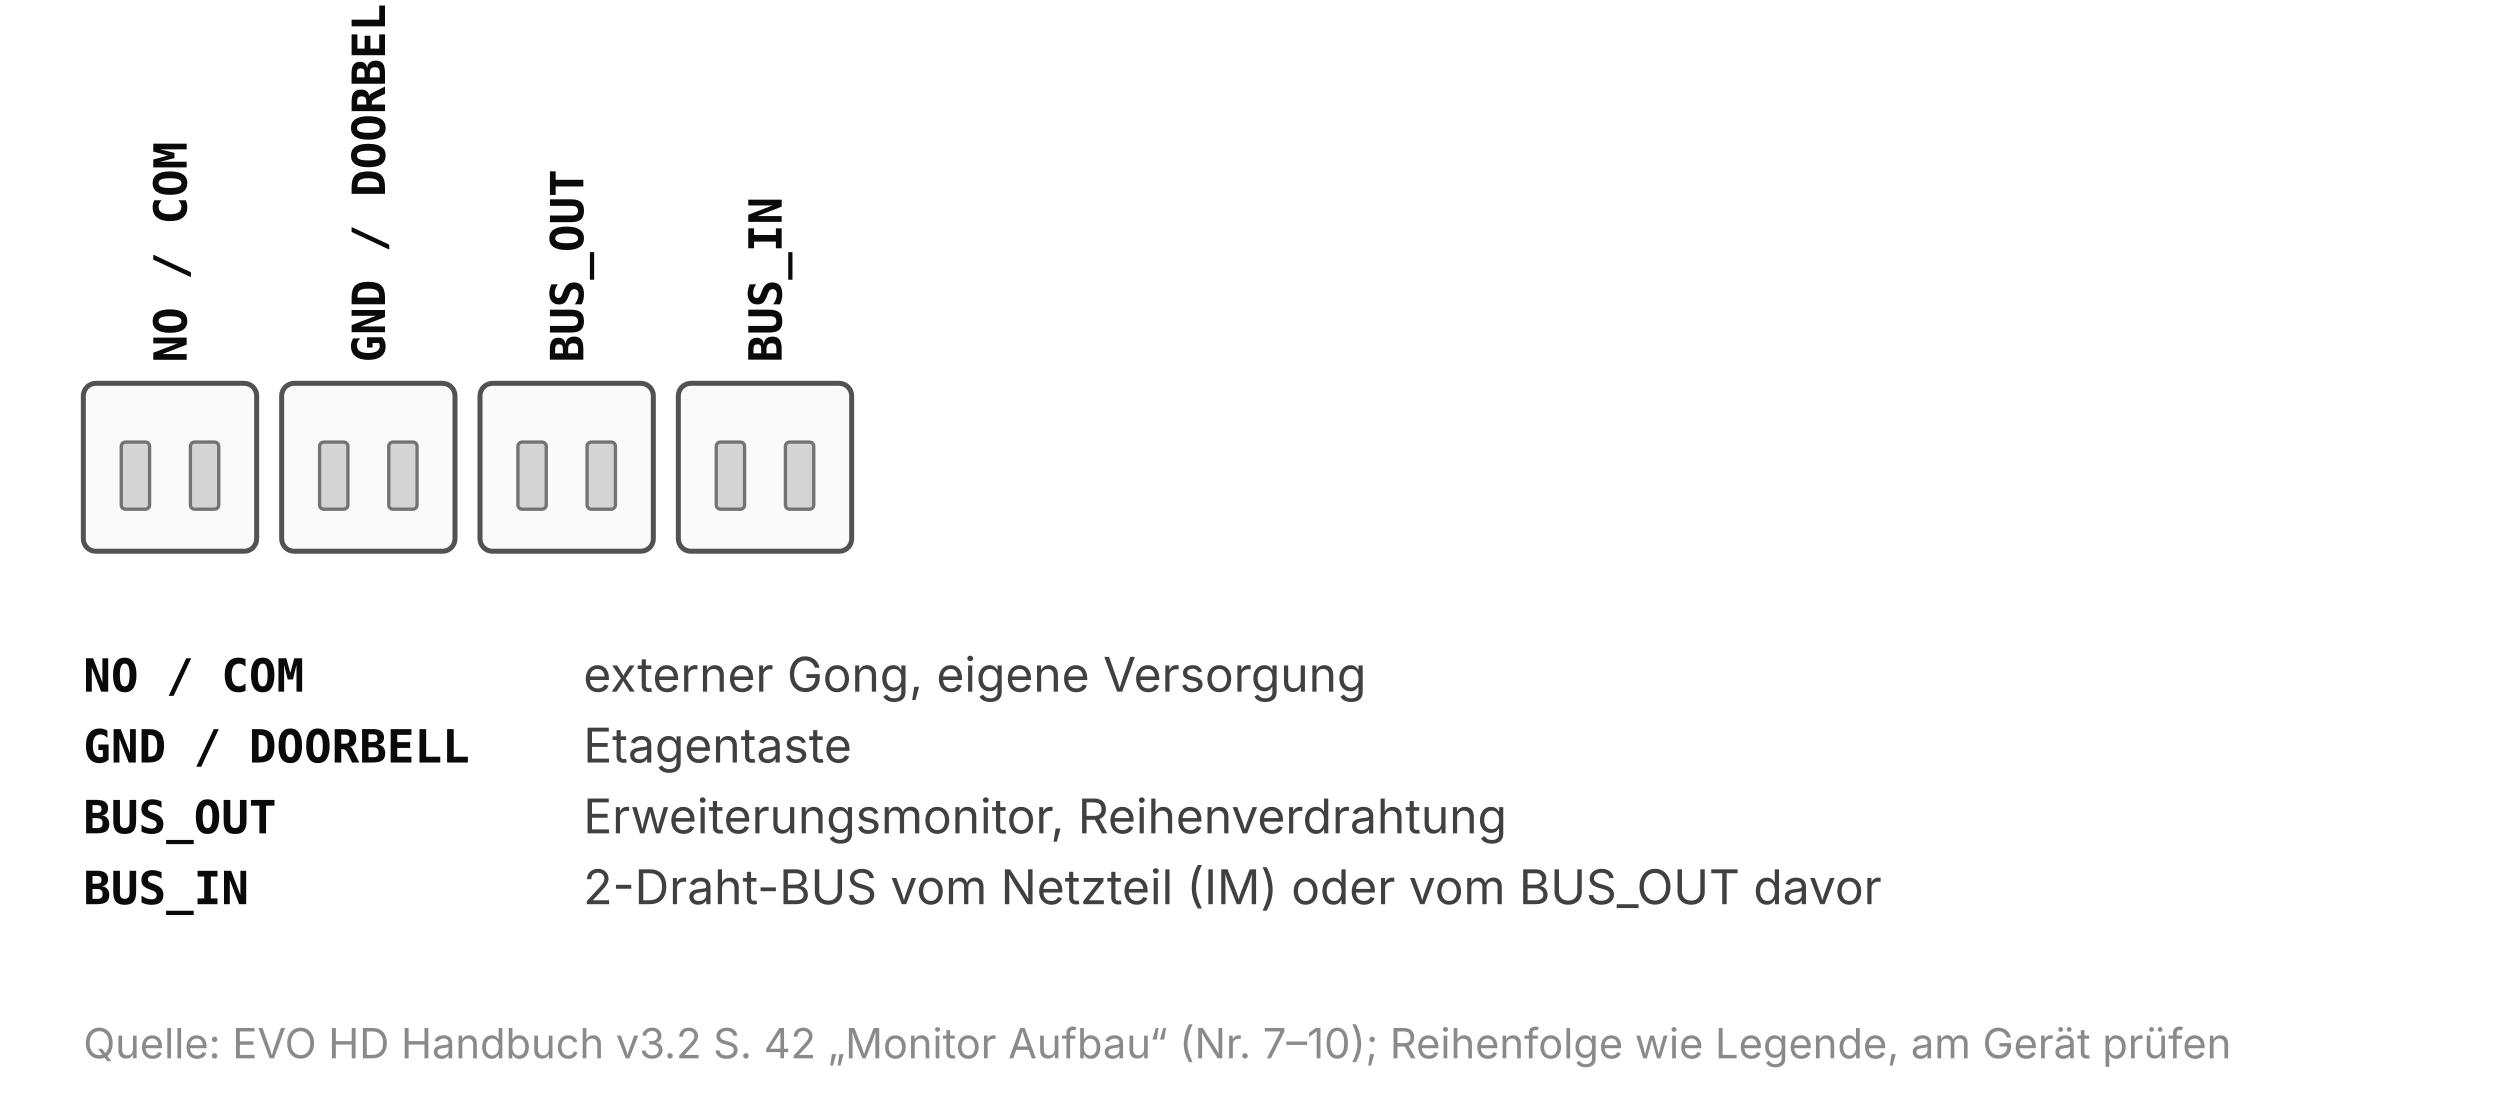
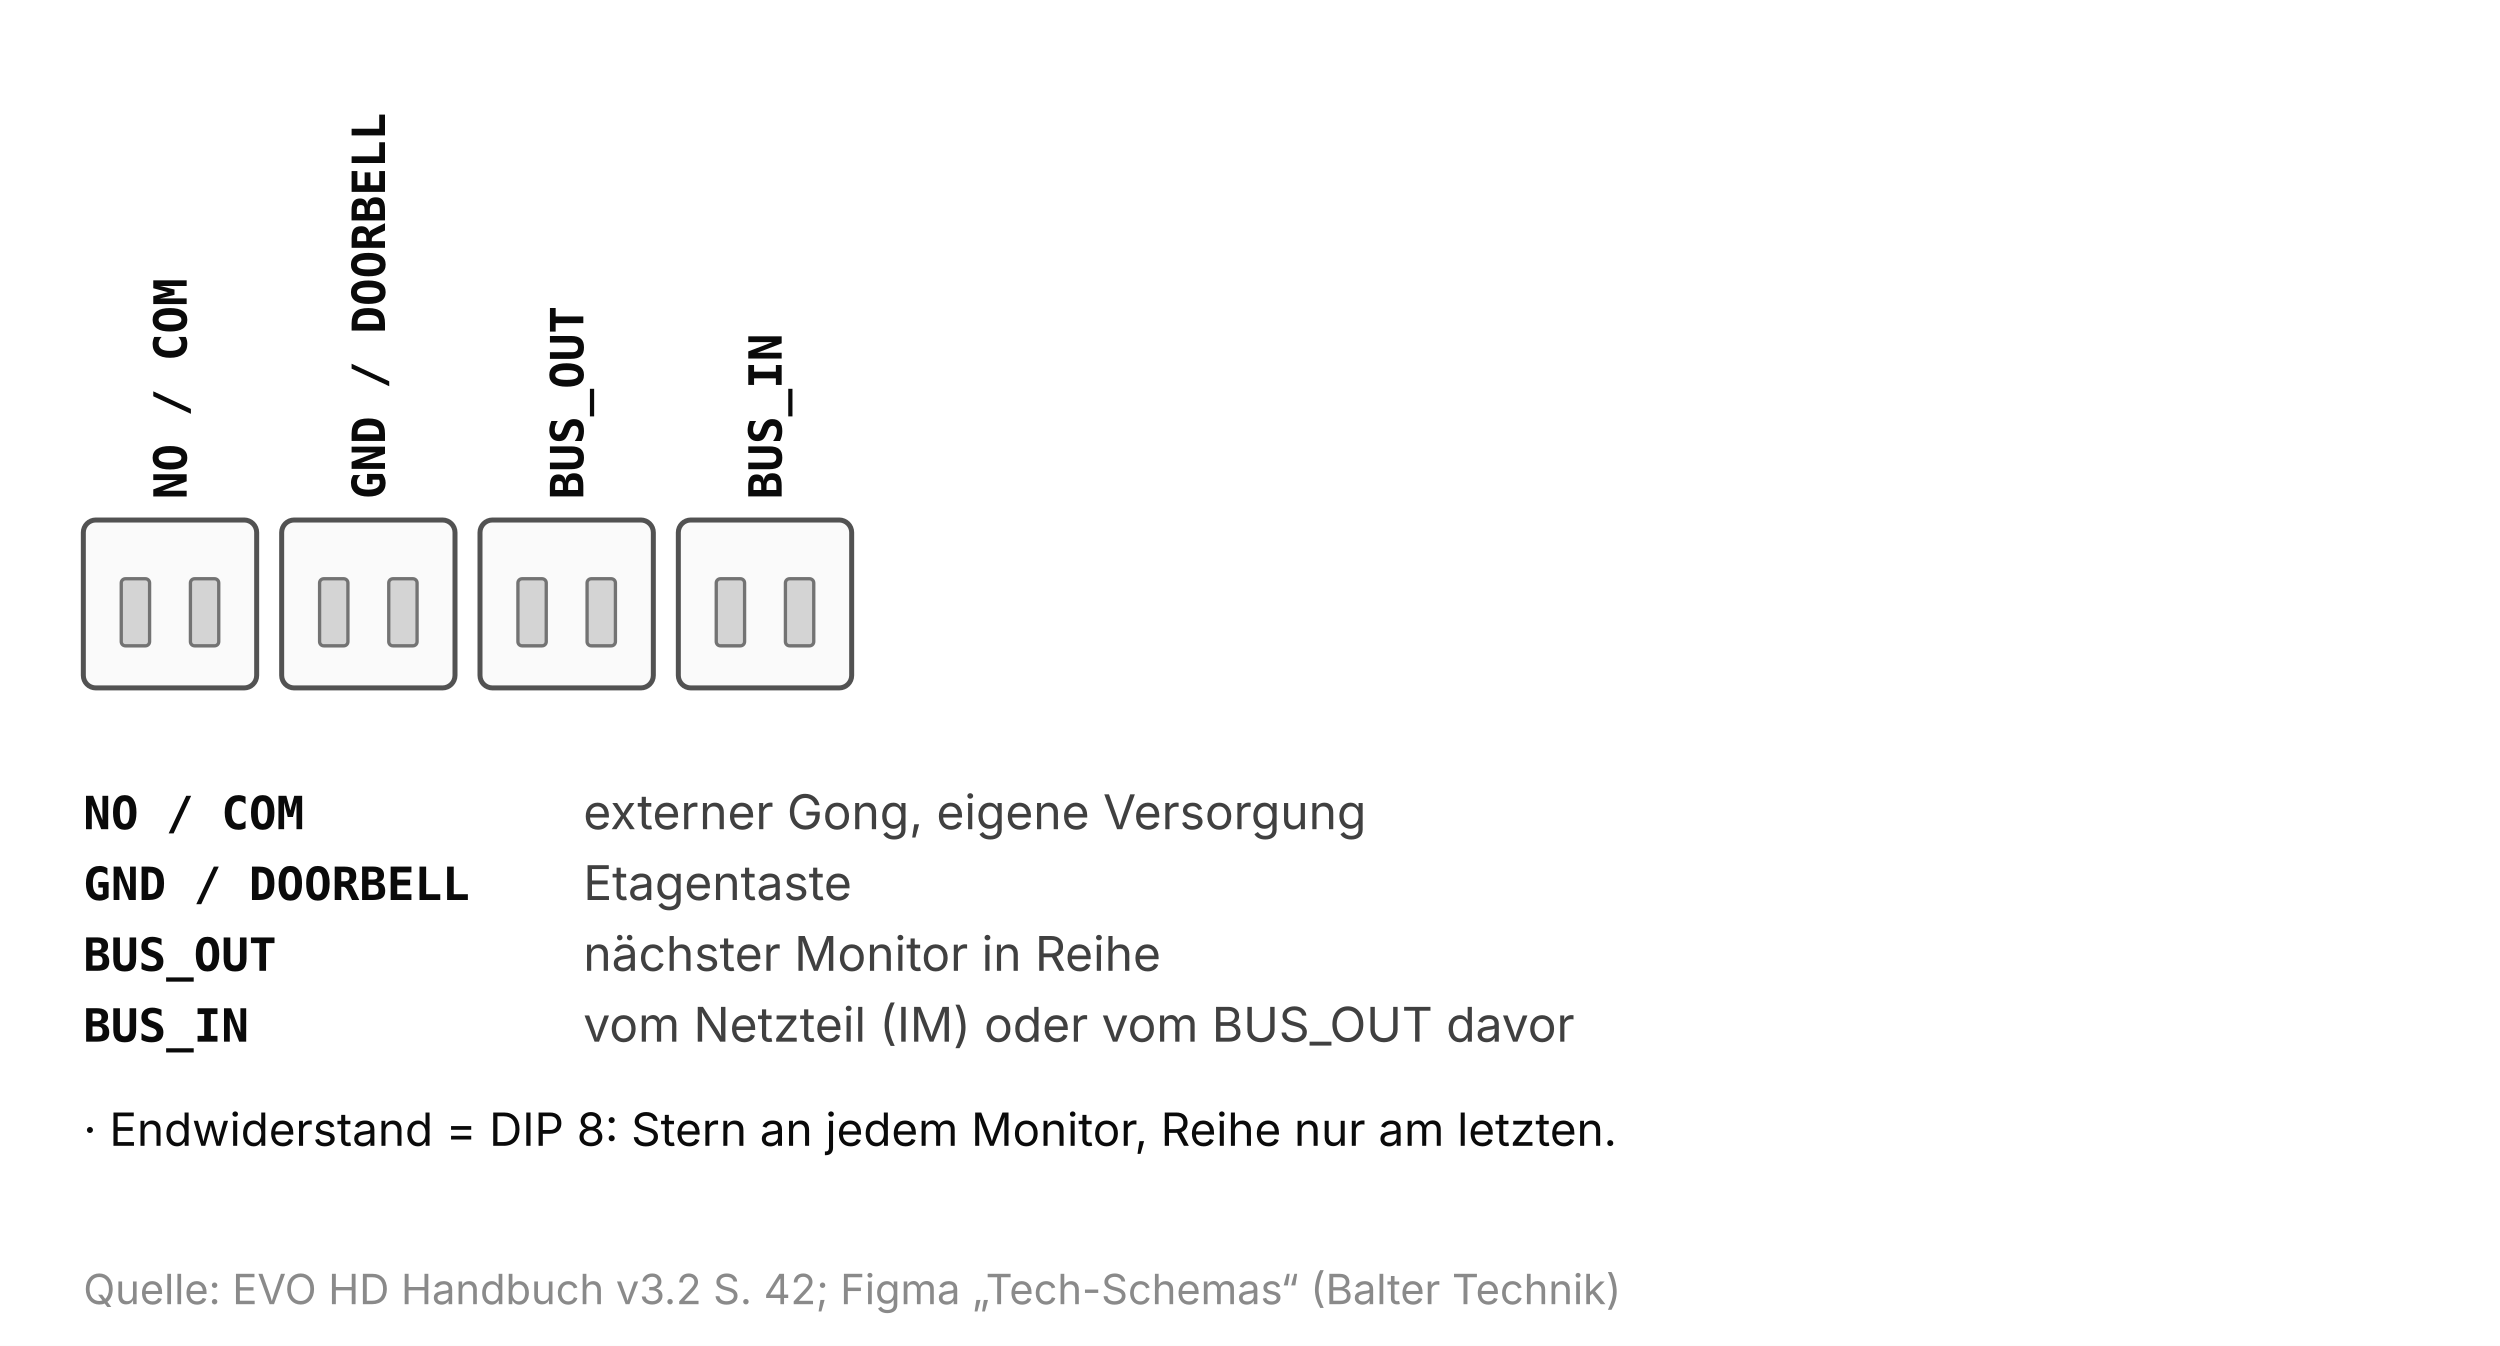
- <svg xmlns="http://www.w3.org/2000/svg" viewBox="0 0 600 264" role="img" aria-label="Klemmen EVO-HD-7M-BLACK">
+ <svg xmlns="http://www.w3.org/2000/svg" viewBox="0 0 600 323" role="img" aria-label="Klemmen EVO-HD-7M-BLACK">
  <rect width="100%" height="100%" fill="#fff" />
-   <rect x="20.0" y="92.0" width="41.6" height="40.3" rx="3" fill="#fafafa" stroke="#525252" stroke-width="1.2" />
-   <rect x="29.1" y="106.1" width="6.8" height="16.1" rx="1" fill="#d4d4d4" stroke="#737373" stroke-width=".8" />
-   <rect x="45.7" y="106.1" width="6.8" height="16.1" rx="1" fill="#d4d4d4" stroke="#737373" stroke-width=".8" />
-   <text transform="translate(44.8 87.0) rotate(-90)" font-family="'JetBrains Mono',ui-monospace,Menlo,monospace" font-size="11" font-weight="600" fill="#0a0a0a">NO / COM</text>
-   <rect x="67.6" y="92.0" width="41.6" height="40.3" rx="3" fill="#fafafa" stroke="#525252" stroke-width="1.2" />
-   <rect x="76.7" y="106.1" width="6.8" height="16.1" rx="1" fill="#d4d4d4" stroke="#737373" stroke-width=".8" />
-   <rect x="93.3" y="106.1" width="6.8" height="16.1" rx="1" fill="#d4d4d4" stroke="#737373" stroke-width=".8" />
-   <text transform="translate(92.4 87.0) rotate(-90)" font-family="'JetBrains Mono',ui-monospace,Menlo,monospace" font-size="11" font-weight="600" fill="#0a0a0a">GND / DOORBELL</text>
-   <rect x="115.2" y="92.0" width="41.6" height="40.3" rx="3" fill="#fafafa" stroke="#525252" stroke-width="1.2" />
-   <rect x="124.3" y="106.1" width="6.8" height="16.1" rx="1" fill="#d4d4d4" stroke="#737373" stroke-width=".8" />
-   <rect x="140.9" y="106.1" width="6.8" height="16.1" rx="1" fill="#d4d4d4" stroke="#737373" stroke-width=".8" />
-   <text transform="translate(140.0 87.0) rotate(-90)" font-family="'JetBrains Mono',ui-monospace,Menlo,monospace" font-size="11" font-weight="600" fill="#0a0a0a">BUS_OUT</text>
-   <rect x="162.8" y="92.0" width="41.6" height="40.3" rx="3" fill="#fafafa" stroke="#525252" stroke-width="1.2" />
-   <rect x="171.9" y="106.1" width="6.8" height="16.1" rx="1" fill="#d4d4d4" stroke="#737373" stroke-width=".8" />
-   <rect x="188.5" y="106.1" width="6.8" height="16.1" rx="1" fill="#d4d4d4" stroke="#737373" stroke-width=".8" />
-   <text transform="translate(187.6 87.0) rotate(-90)" font-family="'JetBrains Mono',ui-monospace,Menlo,monospace" font-size="11" font-weight="600" fill="#0a0a0a">BUS_IN</text>
-   <text x="20" y="166" font-family="'JetBrains Mono',ui-monospace,Menlo,monospace" font-size="11" font-weight="700" fill="#0a0a0a">NO / COM</text>
-   <text x="140" y="166" font-family="Inter,Arial,sans-serif" font-size="11.5" fill="#404040">externer Gong, eigene Versorgung</text>
-   <text x="20" y="183" font-family="'JetBrains Mono',ui-monospace,Menlo,monospace" font-size="11" font-weight="700" fill="#0a0a0a">GND / DOORBELL</text>
-   <text x="140" y="183" font-family="Inter,Arial,sans-serif" font-size="11.5" fill="#404040">Etagentaste</text>
-   <text x="20" y="200" font-family="'JetBrains Mono',ui-monospace,Menlo,monospace" font-size="11" font-weight="700" fill="#0a0a0a">BUS_OUT</text>
-   <text x="140" y="200" font-family="Inter,Arial,sans-serif" font-size="11.5" fill="#404040">Erweiterungsmonitor, Reihenverdrahtung</text>
-   <text x="20" y="217" font-family="'JetBrains Mono',ui-monospace,Menlo,monospace" font-size="11" font-weight="700" fill="#0a0a0a">BUS_IN</text>
-   <text x="140" y="217" font-family="Inter,Arial,sans-serif" font-size="11.5" fill="#404040">2-Draht-BUS vom Netzteil (IM) oder vom BUS_OUT davor</text>
-   <text x="20" y="254" font-family="Inter,Arial,sans-serif" font-size="10" fill="#8a8a8a">Quelle: EVO HD Handbuch v3.2 S. 42 „Monitor Aufbau“ (Nr. 7–10); Reihenfolge wie Legende, am Gerät prüfen</text>
+   <rect x="20.0" y="124.8" width="41.6" height="40.3" rx="3" fill="#fafafa" stroke="#525252" stroke-width="1.2" />
+   <rect x="29.1" y="138.9" width="6.8" height="16.1" rx="1" fill="#d4d4d4" stroke="#737373" stroke-width=".8" />
+   <rect x="45.7" y="138.9" width="6.8" height="16.1" rx="1" fill="#d4d4d4" stroke="#737373" stroke-width=".8" />
+   <text transform="translate(44.8 119.8) rotate(-90)" font-family="'JetBrains Mono',ui-monospace,Menlo,monospace" font-size="11" font-weight="600" fill="#0a0a0a">NO / COM</text>
+   <rect x="67.6" y="124.8" width="41.6" height="40.3" rx="3" fill="#fafafa" stroke="#525252" stroke-width="1.2" />
+   <rect x="76.7" y="138.9" width="6.8" height="16.1" rx="1" fill="#d4d4d4" stroke="#737373" stroke-width=".8" />
+   <rect x="93.3" y="138.9" width="6.8" height="16.1" rx="1" fill="#d4d4d4" stroke="#737373" stroke-width=".8" />
+   <text transform="translate(92.4 119.8) rotate(-90)" font-family="'JetBrains Mono',ui-monospace,Menlo,monospace" font-size="11" font-weight="600" fill="#0a0a0a">GND / DOORBELL</text>
+   <rect x="115.2" y="124.8" width="41.6" height="40.3" rx="3" fill="#fafafa" stroke="#525252" stroke-width="1.2" />
+   <rect x="124.3" y="138.9" width="6.8" height="16.1" rx="1" fill="#d4d4d4" stroke="#737373" stroke-width=".8" />
+   <rect x="140.9" y="138.9" width="6.8" height="16.1" rx="1" fill="#d4d4d4" stroke="#737373" stroke-width=".8" />
+   <text transform="translate(140.0 119.8) rotate(-90)" font-family="'JetBrains Mono',ui-monospace,Menlo,monospace" font-size="11" font-weight="600" fill="#0a0a0a">BUS_OUT</text>
+   <rect x="162.8" y="124.8" width="41.6" height="40.3" rx="3" fill="#fafafa" stroke="#525252" stroke-width="1.2" />
+   <rect x="171.9" y="138.9" width="6.8" height="16.1" rx="1" fill="#d4d4d4" stroke="#737373" stroke-width=".8" />
+   <rect x="188.5" y="138.9" width="6.8" height="16.1" rx="1" fill="#d4d4d4" stroke="#737373" stroke-width=".8" />
+   <text transform="translate(187.6 119.8) rotate(-90)" font-family="'JetBrains Mono',ui-monospace,Menlo,monospace" font-size="11" font-weight="600" fill="#0a0a0a">BUS_IN</text>
+   <text x="20" y="199" font-family="'JetBrains Mono',ui-monospace,Menlo,monospace" font-size="11" font-weight="700" fill="#0a0a0a">NO / COM</text>
+   <text x="140" y="199" font-family="Inter,Arial,sans-serif" font-size="11.5" fill="#404040">externer Gong, eigene Versorgung</text>
+   <text x="20" y="216" font-family="'JetBrains Mono',ui-monospace,Menlo,monospace" font-size="11" font-weight="700" fill="#0a0a0a">GND / DOORBELL</text>
+   <text x="140" y="216" font-family="Inter,Arial,sans-serif" font-size="11.5" fill="#404040">Etagentaste</text>
+   <text x="20" y="233" font-family="'JetBrains Mono',ui-monospace,Menlo,monospace" font-size="11" font-weight="700" fill="#0a0a0a">BUS_OUT</text>
+   <text x="140" y="233" font-family="Inter,Arial,sans-serif" font-size="11.5" fill="#404040">nächster Monitor in Reihe</text>
+   <text x="20" y="250" font-family="'JetBrains Mono',ui-monospace,Menlo,monospace" font-size="11" font-weight="700" fill="#0a0a0a">BUS_IN</text>
+   <text x="140" y="250" font-family="Inter,Arial,sans-serif" font-size="11.5" fill="#404040">vom Netzteil (IM) oder vom BUS_OUT davor</text>
+   <text x="20" y="275" font-family="Inter,Arial,sans-serif" font-size="11" fill="#0a0a0a">· Endwiderstand = DIP 8: Stern an jedem Monitor, Reihe nur am letzten.</text>
+   <text x="20" y="313" font-family="Inter,Arial,sans-serif" font-size="10" fill="#8a8a8a">Quelle: EVO HD Handbuch v3.2 S. 42; Figma „Tech-Schemas“ (Balter Technik)</text>
</svg>
